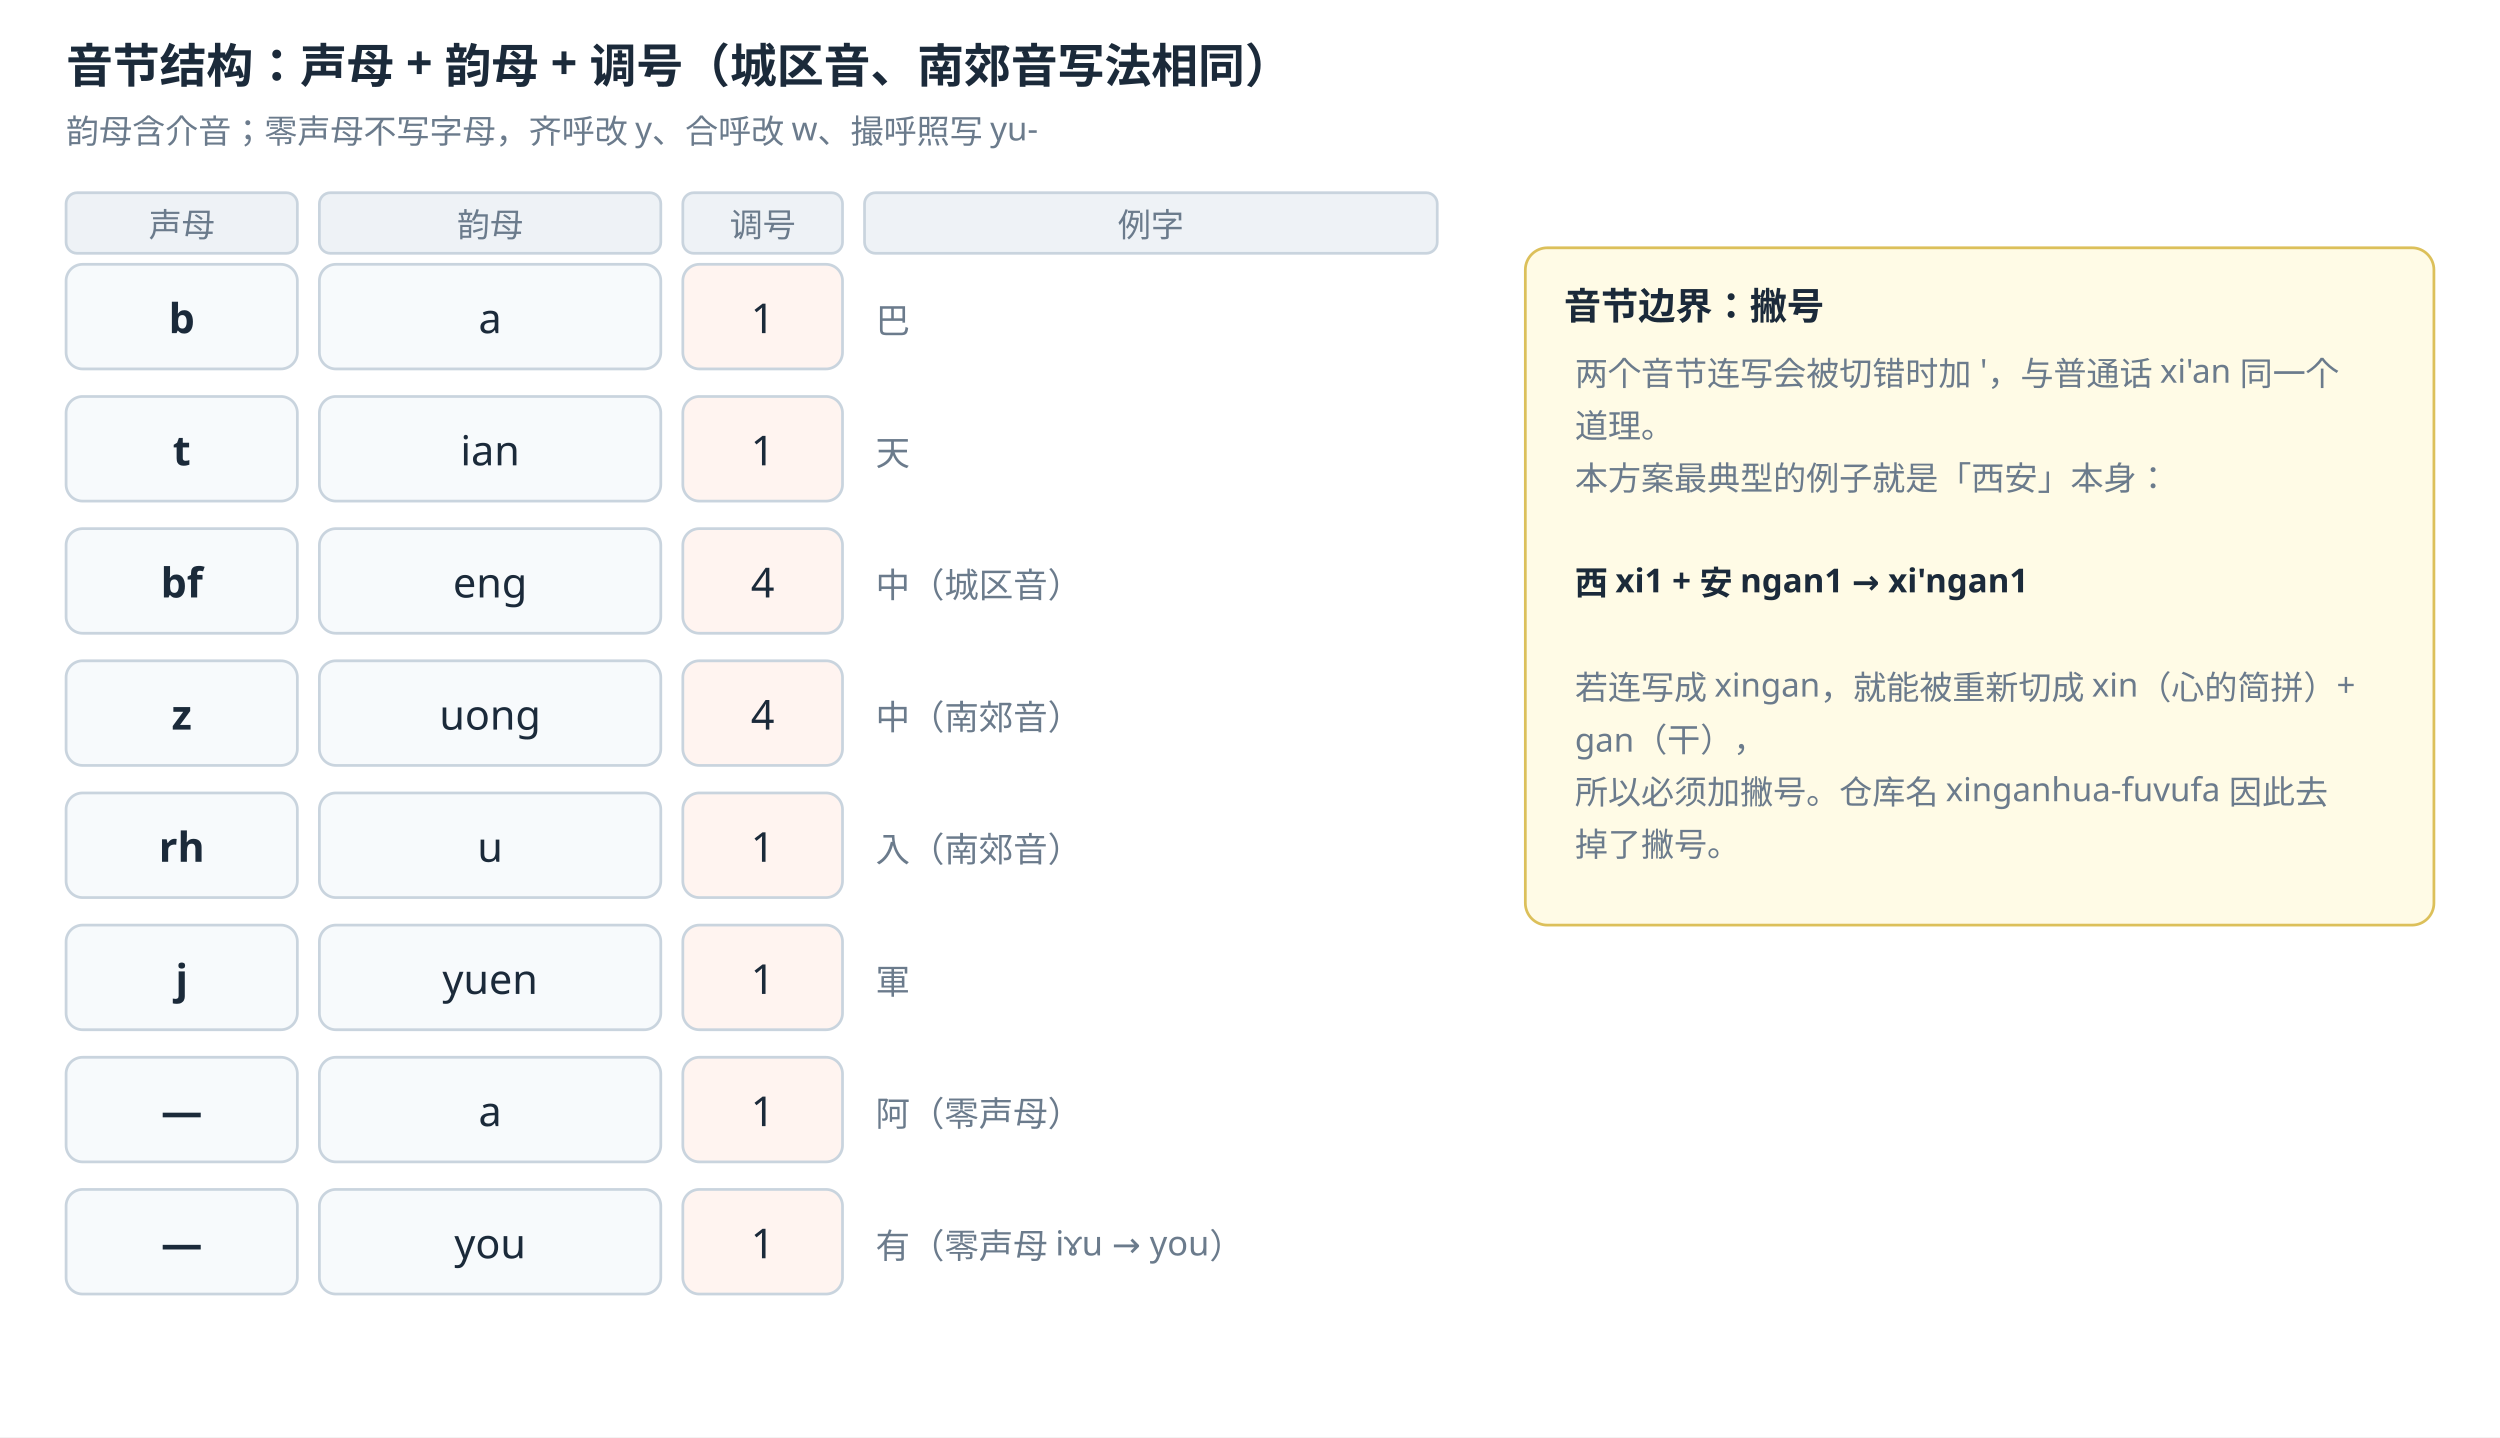
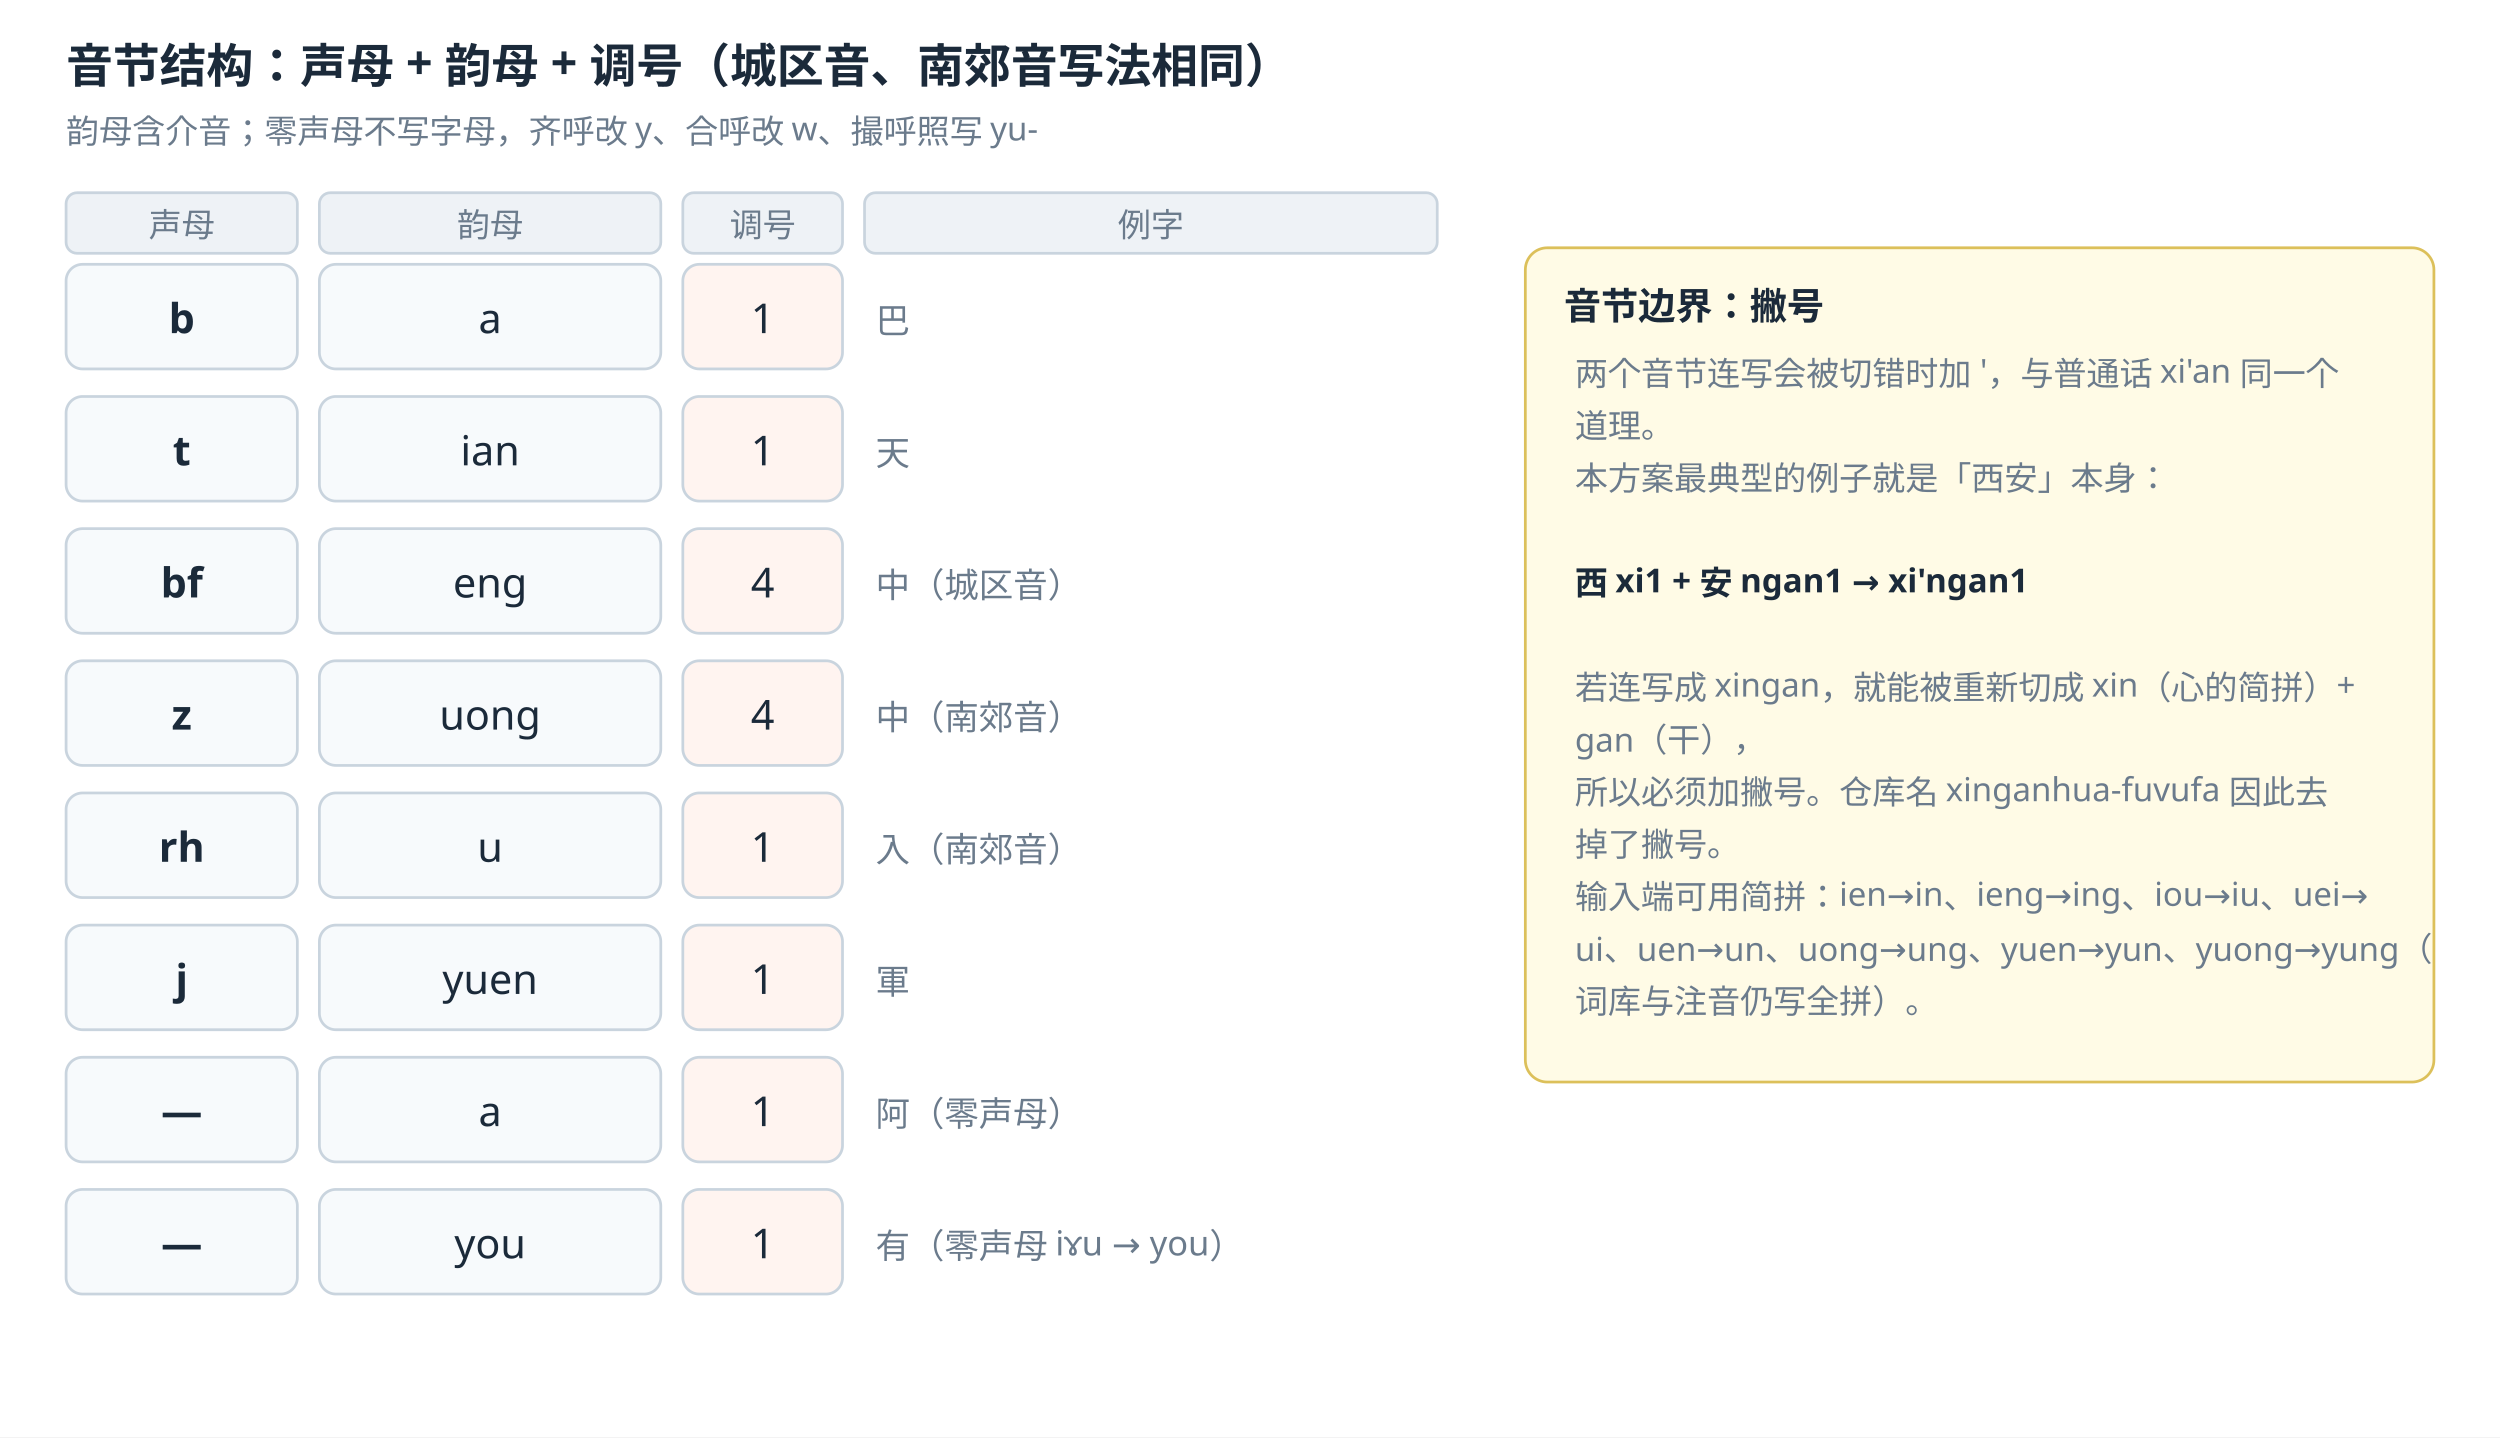
<svg xmlns="http://www.w3.org/2000/svg" width="908" height="522" viewBox="0 0 908 522" font-family="'Noto Sans SC','PingFang SC','Microsoft YaHei','Hiragino Sans GB',sans-serif">
  <rect width="908" height="522" fill="#ffffff" />
  <text x="24" y="30" font-size="17" fill="#1b2a3a" font-weight="bold" text-anchor="start">音节结构：声母 + 韵母 + 调号（城区音、南郊音写法相同）</text>
  <text x="24" y="52" font-size="12" fill="#6b7b8c" font-weight="normal" text-anchor="start">韵母含介音；零声母不写字母，齐呼改 y、合呼改 w、撮呼照写 yu-</text>
  <rect x="24" y="70" width="84" height="22" rx="4" fill="#eef2f6" stroke="#c9d4de" />
  <text x="66" y="86" font-size="12" fill="#6b7b8c" font-weight="normal" text-anchor="middle">声母</text>
  <rect x="116" y="70" width="124" height="22" rx="4" fill="#eef2f6" stroke="#c9d4de" />
  <text x="178" y="86" font-size="12" fill="#6b7b8c" font-weight="normal" text-anchor="middle">韵母</text>
  <rect x="248" y="70" width="58" height="22" rx="4" fill="#eef2f6" stroke="#c9d4de" />
  <text x="277" y="86" font-size="12" fill="#6b7b8c" font-weight="normal" text-anchor="middle">调号</text>
  <rect x="314" y="70" width="208" height="22" rx="4" fill="#eef2f6" stroke="#c9d4de" />
  <text x="418" y="86" font-size="12" fill="#6b7b8c" font-weight="normal" text-anchor="middle">例字</text>
  <rect x="24" y="96" width="84" height="38" rx="6" fill="#f7fafc" stroke="#c9d4de" />
  <text x="66" y="121" font-size="15" fill="#1b2a3a" font-weight="bold" text-anchor="middle">b</text>
  <rect x="116" y="96" width="124" height="38" rx="6" fill="#f7fafc" stroke="#c9d4de" />
  <text x="178" y="121" font-size="15" fill="#1b2a3a" font-weight="normal" text-anchor="middle">a</text>
  <rect x="248" y="96" width="58" height="38" rx="6" fill="#fff4f0" stroke="#c9d4de" />
  <text x="277" y="121" font-size="15" fill="#1b2a3a" font-weight="normal" text-anchor="middle">1</text>
  <text x="318" y="121" font-size="12.5" fill="#6b7b8c" font-weight="normal" text-anchor="start">巴</text>
  <rect x="24" y="144" width="84" height="38" rx="6" fill="#f7fafc" stroke="#c9d4de" />
  <text x="66" y="169" font-size="15" fill="#1b2a3a" font-weight="bold" text-anchor="middle">t</text>
  <rect x="116" y="144" width="124" height="38" rx="6" fill="#f7fafc" stroke="#c9d4de" />
  <text x="178" y="169" font-size="15" fill="#1b2a3a" font-weight="normal" text-anchor="middle">ian</text>
  <rect x="248" y="144" width="58" height="38" rx="6" fill="#fff4f0" stroke="#c9d4de" />
  <text x="277" y="169" font-size="15" fill="#1b2a3a" font-weight="normal" text-anchor="middle">1</text>
  <text x="318" y="169" font-size="12.5" fill="#6b7b8c" font-weight="normal" text-anchor="start">天</text>
  <rect x="24" y="192" width="84" height="38" rx="6" fill="#f7fafc" stroke="#c9d4de" />
  <text x="66" y="217" font-size="15" fill="#1b2a3a" font-weight="bold" text-anchor="middle">bf</text>
  <rect x="116" y="192" width="124" height="38" rx="6" fill="#f7fafc" stroke="#c9d4de" />
  <text x="178" y="217" font-size="15" fill="#1b2a3a" font-weight="normal" text-anchor="middle">eng</text>
  <rect x="248" y="192" width="58" height="38" rx="6" fill="#fff4f0" stroke="#c9d4de" />
  <text x="277" y="217" font-size="15" fill="#1b2a3a" font-weight="normal" text-anchor="middle">4</text>
  <text x="318" y="217" font-size="12.5" fill="#6b7b8c" font-weight="normal" text-anchor="start">中（城区音）</text>
  <rect x="24" y="240" width="84" height="38" rx="6" fill="#f7fafc" stroke="#c9d4de" />
  <text x="66" y="265" font-size="15" fill="#1b2a3a" font-weight="bold" text-anchor="middle">z</text>
  <rect x="116" y="240" width="124" height="38" rx="6" fill="#f7fafc" stroke="#c9d4de" />
  <text x="178" y="265" font-size="15" fill="#1b2a3a" font-weight="normal" text-anchor="middle">uong</text>
  <rect x="248" y="240" width="58" height="38" rx="6" fill="#fff4f0" stroke="#c9d4de" />
  <text x="277" y="265" font-size="15" fill="#1b2a3a" font-weight="normal" text-anchor="middle">4</text>
  <text x="318" y="265" font-size="12.5" fill="#6b7b8c" font-weight="normal" text-anchor="start">中（南郊音）</text>
  <rect x="24" y="288" width="84" height="38" rx="6" fill="#f7fafc" stroke="#c9d4de" />
  <text x="66" y="313" font-size="15" fill="#1b2a3a" font-weight="bold" text-anchor="middle">rh</text>
  <rect x="116" y="288" width="124" height="38" rx="6" fill="#f7fafc" stroke="#c9d4de" />
  <text x="178" y="313" font-size="15" fill="#1b2a3a" font-weight="normal" text-anchor="middle">u</text>
  <rect x="248" y="288" width="58" height="38" rx="6" fill="#fff4f0" stroke="#c9d4de" />
  <text x="277" y="313" font-size="15" fill="#1b2a3a" font-weight="normal" text-anchor="middle">1</text>
  <text x="318" y="313" font-size="12.5" fill="#6b7b8c" font-weight="normal" text-anchor="start">入（南郊音）</text>
  <rect x="24" y="336" width="84" height="38" rx="6" fill="#f7fafc" stroke="#c9d4de" />
  <text x="66" y="361" font-size="15" fill="#1b2a3a" font-weight="bold" text-anchor="middle">j</text>
  <rect x="116" y="336" width="124" height="38" rx="6" fill="#f7fafc" stroke="#c9d4de" />
  <text x="178" y="361" font-size="15" fill="#1b2a3a" font-weight="normal" text-anchor="middle">yuen</text>
  <rect x="248" y="336" width="58" height="38" rx="6" fill="#fff4f0" stroke="#c9d4de" />
  <text x="277" y="361" font-size="15" fill="#1b2a3a" font-weight="normal" text-anchor="middle">1</text>
  <text x="318" y="361" font-size="12.5" fill="#6b7b8c" font-weight="normal" text-anchor="start">軍</text>
  <rect x="24" y="384" width="84" height="38" rx="6" fill="#f7fafc" stroke="#c9d4de" />
  <text x="66" y="409" font-size="15" fill="#1b2a3a" font-weight="bold" text-anchor="middle">—</text>
  <rect x="116" y="384" width="124" height="38" rx="6" fill="#f7fafc" stroke="#c9d4de" />
  <text x="178" y="409" font-size="15" fill="#1b2a3a" font-weight="normal" text-anchor="middle">a</text>
  <rect x="248" y="384" width="58" height="38" rx="6" fill="#fff4f0" stroke="#c9d4de" />
  <text x="277" y="409" font-size="15" fill="#1b2a3a" font-weight="normal" text-anchor="middle">1</text>
  <text x="318" y="409" font-size="12.5" fill="#6b7b8c" font-weight="normal" text-anchor="start">阿（零声母）</text>
  <rect x="24" y="432" width="84" height="38" rx="6" fill="#f7fafc" stroke="#c9d4de" />
  <text x="66" y="457" font-size="15" fill="#1b2a3a" font-weight="bold" text-anchor="middle">—</text>
  <rect x="116" y="432" width="124" height="38" rx="6" fill="#f7fafc" stroke="#c9d4de" />
  <text x="178" y="457" font-size="15" fill="#1b2a3a" font-weight="normal" text-anchor="middle">you</text>
  <rect x="248" y="432" width="58" height="38" rx="6" fill="#fff4f0" stroke="#c9d4de" />
  <text x="277" y="457" font-size="15" fill="#1b2a3a" font-weight="normal" text-anchor="middle">1</text>
  <text x="318" y="457" font-size="12.5" fill="#6b7b8c" font-weight="normal" text-anchor="start">有（零声母 iɤu → you）</text>
-   <rect x="554" y="90" width="330" height="246" rx="8" fill="#fffbe6" stroke="#dcc05a" />
+   <rect x="554" y="90" width="330" height="303" rx="8" fill="#fffbe6" stroke="#dcc05a" />
  <text x="568" y="116" font-size="13.5" fill="#1b2a3a" font-weight="bold" text-anchor="start">音节边界：撇号</text>
  <text x="572" y="140" font-size="12" fill="#6b7b8c" font-weight="normal" text-anchor="start">两个音节连写会被切错时加 '，与普通话 xi'an 同一个</text>
  <text x="572" y="159" font-size="12" fill="#6b7b8c" font-weight="normal" text-anchor="start">道理。</text>
  <text x="572" y="178" font-size="12" fill="#6b7b8c" font-weight="normal" text-anchor="start">本方案最典型的例子就是「西安」本身：</text>
  <text x="572" y="197" font-size="12" fill="#6b7b8c" font-weight="normal" text-anchor="start" />
  <text x="572" y="216" font-size="12" fill="#1b2a3a" font-weight="bold" text-anchor="start">    西 xi1 + 安 ngan1  →  xi'ngan1</text>
  <text x="572" y="235" font-size="12" fill="#6b7b8c" font-weight="normal" text-anchor="start" />
  <text x="572" y="254" font-size="12" fill="#6b7b8c" font-weight="normal" text-anchor="start">若连写成 xingan，就能被重新切成 xin（心的简拼）+</text>
  <text x="572" y="273" font-size="12" fill="#6b7b8c" font-weight="normal" text-anchor="start"> gan（干），</text>
  <text x="572" y="292" font-size="12" fill="#6b7b8c" font-weight="normal" text-anchor="start">所以必须加撇号。仓库名 xinganhua-fuvufa 因此去</text>
  <text x="572" y="311" font-size="12" fill="#6b7b8c" font-weight="normal" text-anchor="start">掉了撇号。</text>
+   <text x="572" y="330" font-size="12" fill="#6b7b8c" font-weight="normal" text-anchor="start">输入端可用简拼：ien→in、ieng→ing、iou→iu、uei→</text>
+   <text x="572" y="349" font-size="12" fill="#6b7b8c" font-weight="normal" text-anchor="start">ui、uen→un、uong→ung、yuen→yun、yuong→yung（</text>
+   <text x="572" y="368" font-size="12" fill="#6b7b8c" font-weight="normal" text-anchor="start">词库与注音仍写全拼）。</text>
</svg>
